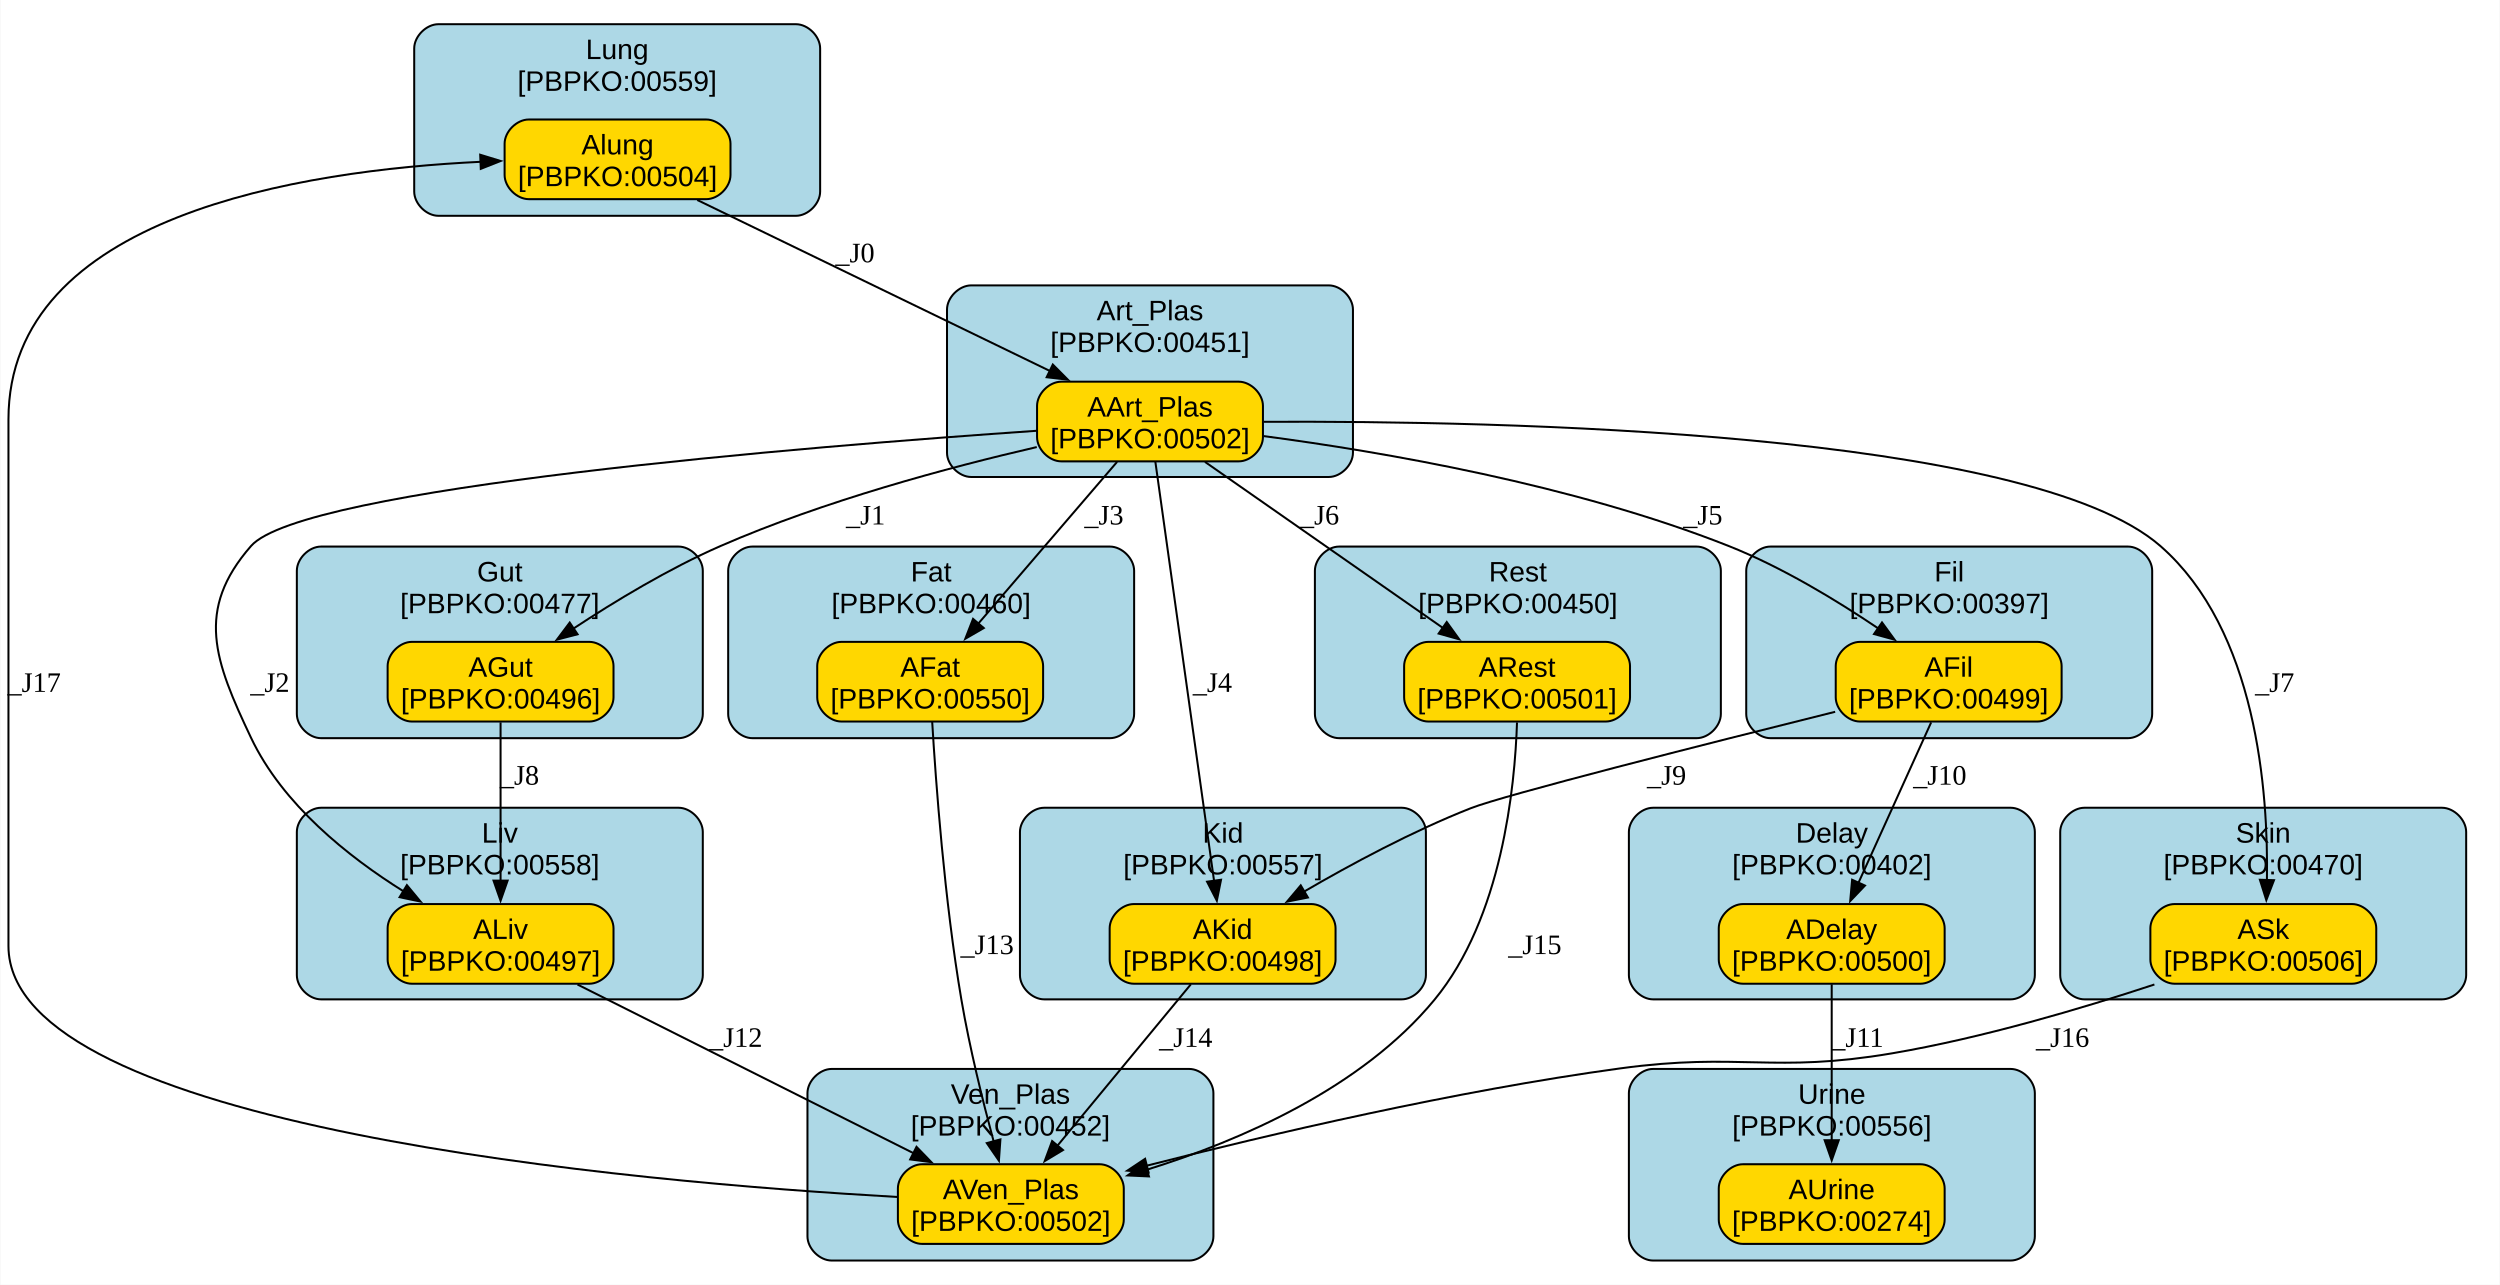
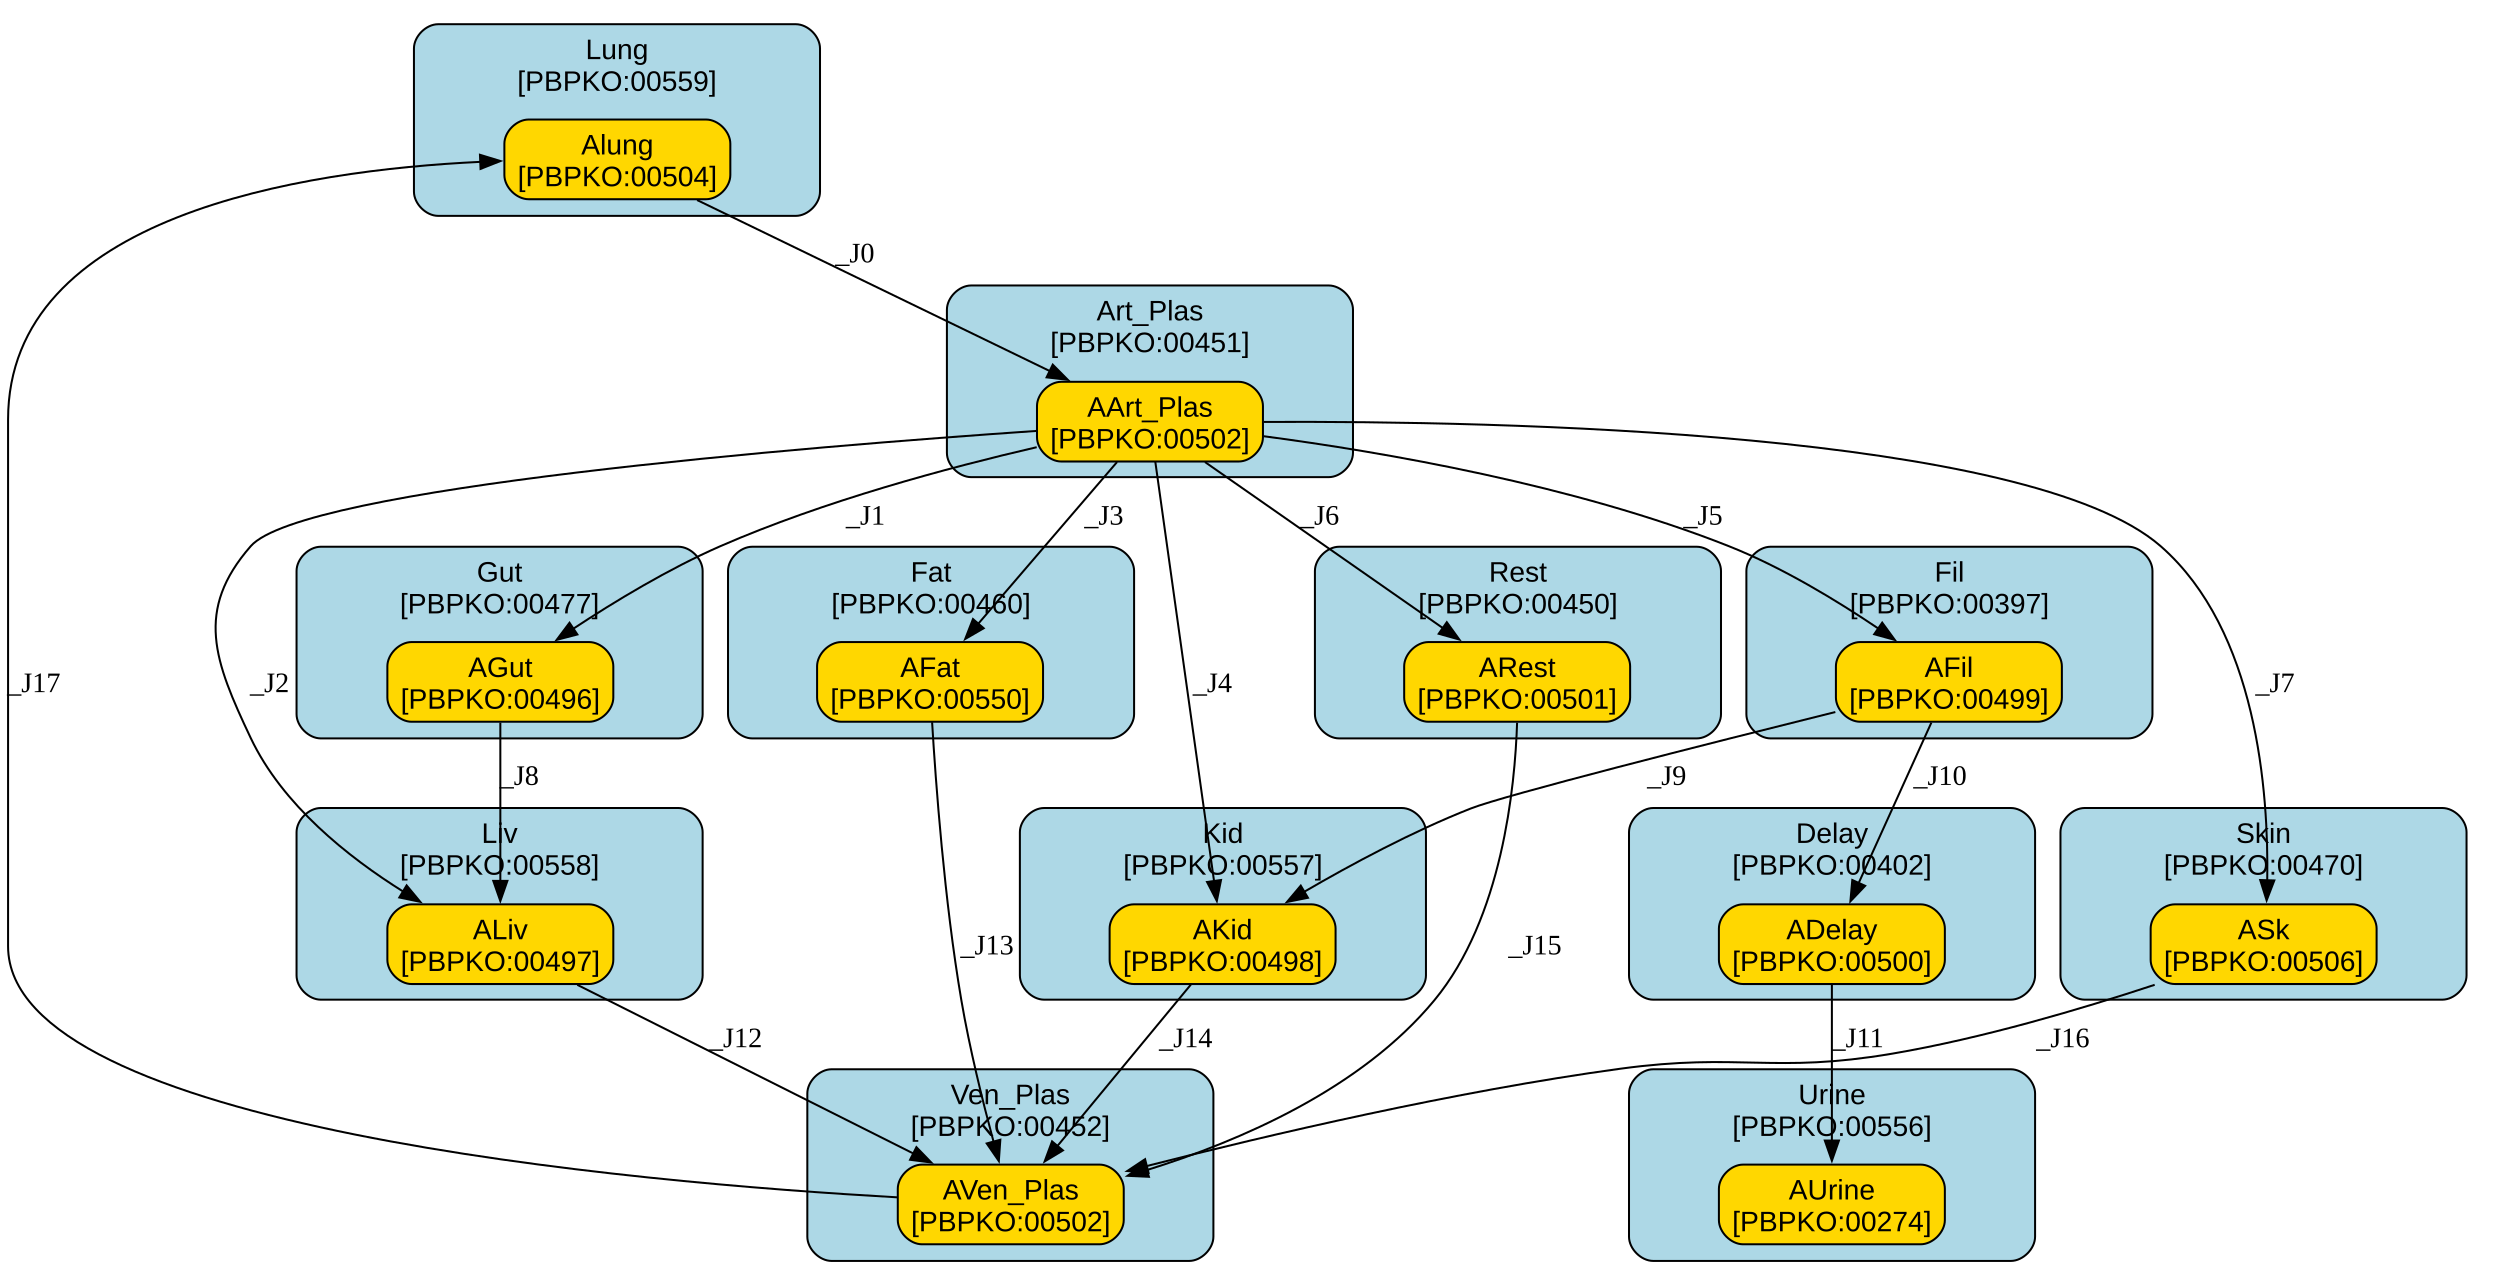
- <svg xmlns="http://www.w3.org/2000/svg" xmlns:xlink="http://www.w3.org/1999/xlink" width="504pt" height="259pt" viewBox="0.00 0.00 504.00 259.08">
+ <svg xmlns="http://www.w3.org/2000/svg" xmlns:xlink="http://www.w3.org/1999/xlink" width="504pt" height="259pt" viewBox="0.00 0.00 504.00 259.00">
  <g id="graph0" class="graph" transform="scale(0.406726 0.406726) rotate(0) translate(4 633)">
    <polygon fill="white" stroke="none" points="-4,4 -4,-633 1235.16,-633 1235.16,4 -4,4" />
    <g id="clust1" class="cluster">
      <g id="a_clust1">
        <a xlink:href="#compartment-Lung" xlink:title="Lung&#10;[PBPKO:00559]">
          <path fill="lightblue" stroke="black" d="M213.18,-526C213.18,-526 390.45,-526 390.45,-526 396.45,-526 402.45,-532 402.45,-538 402.45,-538 402.45,-609 402.45,-609 402.45,-615 396.45,-621 390.45,-621 390.45,-621 213.18,-621 213.18,-621 207.18,-621 201.18,-615 201.18,-609 201.18,-609 201.18,-538 201.18,-538 201.18,-532 207.18,-526 213.18,-526" />
-           <text text-anchor="middle" x="301.81" y="-603.7" font-family="Arial" font-size="14.00">Lung</text>
-           <text text-anchor="middle" x="301.81" y="-587.95" font-family="Arial" font-size="14.00">[PBPKO:00559]</text>
+           <text xml:space="preserve" text-anchor="middle" x="301.81" y="-603.7" font-family="Arial" font-size="14.00">Lung</text>
+           <text xml:space="preserve" text-anchor="middle" x="301.81" y="-587.95" font-family="Arial" font-size="14.00">[PBPKO:00559]</text>
        </a>
      </g>
    </g>
    <g id="clust2" class="cluster">
      <g id="a_clust2">
        <a xlink:href="#compartment-Skin" xlink:title="Skin&#10;[PBPKO:00470]">
          <path fill="lightblue" stroke="black" d="M1029.3,-137.5C1029.3,-137.5 1206.58,-137.5 1206.58,-137.5 1212.58,-137.5 1218.58,-143.5 1218.58,-149.5 1218.58,-149.5 1218.58,-220.5 1218.58,-220.5 1218.58,-226.5 1212.58,-232.5 1206.58,-232.5 1206.58,-232.5 1029.3,-232.5 1029.3,-232.5 1023.3,-232.5 1017.3,-226.5 1017.3,-220.5 1017.3,-220.5 1017.3,-149.5 1017.3,-149.5 1017.3,-143.5 1023.3,-137.5 1029.3,-137.5" />
-           <text text-anchor="middle" x="1117.94" y="-215.2" font-family="Arial" font-size="14.00">Skin</text>
-           <text text-anchor="middle" x="1117.94" y="-199.45" font-family="Arial" font-size="14.00">[PBPKO:00470]</text>
+           <text xml:space="preserve" text-anchor="middle" x="1117.94" y="-215.2" font-family="Arial" font-size="14.00">Skin</text>
+           <text xml:space="preserve" text-anchor="middle" x="1117.94" y="-199.45" font-family="Arial" font-size="14.00">[PBPKO:00470]</text>
        </a>
      </g>
    </g>
    <g id="clust3" class="cluster">
      <g id="a_clust3">
        <a xlink:href="#compartment-Ven_Plas" xlink:title="Ven_Plas&#10;[PBPKO:00452]">
          <path fill="lightblue" stroke="black" d="M408.16,-8C408.16,-8 585.44,-8 585.44,-8 591.44,-8 597.44,-14 597.44,-20 597.44,-20 597.44,-91 597.44,-91 597.44,-97 591.44,-103 585.44,-103 585.44,-103 408.16,-103 408.16,-103 402.16,-103 396.16,-97 396.16,-91 396.16,-91 396.16,-20 396.16,-20 396.16,-14 402.16,-8 408.16,-8" />
-           <text text-anchor="middle" x="496.8" y="-85.7" font-family="Arial" font-size="14.00">Ven_Plas</text>
-           <text text-anchor="middle" x="496.8" y="-69.95" font-family="Arial" font-size="14.00">[PBPKO:00452]</text>
+           <text xml:space="preserve" text-anchor="middle" x="496.8" y="-85.7" font-family="Arial" font-size="14.00">Ven_Plas</text>
+           <text xml:space="preserve" text-anchor="middle" x="496.8" y="-69.95" font-family="Arial" font-size="14.00">[PBPKO:00452]</text>
        </a>
      </g>
    </g>
    <g id="clust4" class="cluster">
      <g id="a_clust4">
        <a xlink:href="#compartment-Art_Plas" xlink:title="Art_Plas&#10;[PBPKO:00451]">
          <path fill="lightblue" stroke="black" d="M477.35,-396.5C477.35,-396.5 654.63,-396.5 654.63,-396.5 660.63,-396.5 666.63,-402.5 666.63,-408.5 666.63,-408.5 666.63,-479.5 666.63,-479.5 666.63,-485.5 660.63,-491.5 654.63,-491.5 654.63,-491.5 477.35,-491.5 477.35,-491.5 471.35,-491.5 465.35,-485.5 465.35,-479.5 465.35,-479.5 465.35,-408.5 465.35,-408.5 465.35,-402.5 471.35,-396.5 477.35,-396.5" />
-           <text text-anchor="middle" x="565.99" y="-474.2" font-family="Arial" font-size="14.00">Art_Plas</text>
-           <text text-anchor="middle" x="565.99" y="-458.45" font-family="Arial" font-size="14.00">[PBPKO:00451]</text>
+           <text xml:space="preserve" text-anchor="middle" x="565.99" y="-474.2" font-family="Arial" font-size="14.00">Art_Plas</text>
+           <text xml:space="preserve" text-anchor="middle" x="565.99" y="-458.45" font-family="Arial" font-size="14.00">[PBPKO:00451]</text>
        </a>
      </g>
    </g>
    <g id="clust5" class="cluster">
      <g id="a_clust5">
        <a xlink:href="#compartment-Gut" xlink:title="Gut&#10;[PBPKO:00477]">
          <path fill="lightblue" stroke="black" d="M154.99,-267C154.99,-267 332.27,-267 332.27,-267 338.27,-267 344.27,-273 344.27,-279 344.27,-279 344.27,-350 344.27,-350 344.27,-356 338.27,-362 332.27,-362 332.27,-362 154.99,-362 154.99,-362 148.99,-362 142.99,-356 142.99,-350 142.99,-350 142.99,-279 142.99,-279 142.99,-273 148.99,-267 154.99,-267" />
-           <text text-anchor="middle" x="243.63" y="-344.7" font-family="Arial" font-size="14.00">Gut</text>
-           <text text-anchor="middle" x="243.63" y="-328.95" font-family="Arial" font-size="14.00">[PBPKO:00477]</text>
+           <text xml:space="preserve" text-anchor="middle" x="243.63" y="-344.7" font-family="Arial" font-size="14.00">Gut</text>
+           <text xml:space="preserve" text-anchor="middle" x="243.63" y="-328.95" font-family="Arial" font-size="14.00">[PBPKO:00477]</text>
        </a>
      </g>
    </g>
    <g id="clust6" class="cluster">
      <g id="a_clust6">
        <a xlink:href="#compartment-Liv" xlink:title="Liv&#10;[PBPKO:00558]">
          <path fill="lightblue" stroke="black" d="M154.99,-137.5C154.99,-137.5 332.27,-137.5 332.27,-137.5 338.27,-137.5 344.27,-143.5 344.27,-149.5 344.27,-149.5 344.27,-220.5 344.27,-220.5 344.27,-226.5 338.27,-232.5 332.27,-232.5 332.27,-232.5 154.99,-232.5 154.99,-232.5 148.99,-232.5 142.99,-226.5 142.99,-220.5 142.99,-220.5 142.99,-149.5 142.99,-149.5 142.99,-143.5 148.99,-137.5 154.99,-137.5" />
-           <text text-anchor="middle" x="243.63" y="-215.2" font-family="Arial" font-size="14.00">Liv</text>
-           <text text-anchor="middle" x="243.63" y="-199.45" font-family="Arial" font-size="14.00">[PBPKO:00558]</text>
+           <text xml:space="preserve" text-anchor="middle" x="243.63" y="-215.2" font-family="Arial" font-size="14.00">Liv</text>
+           <text xml:space="preserve" text-anchor="middle" x="243.63" y="-199.45" font-family="Arial" font-size="14.00">[PBPKO:00558]</text>
        </a>
      </g>
    </g>
    <g id="clust7" class="cluster">
      <g id="a_clust7">
        <a xlink:href="#compartment-Fat" xlink:title="Fat&#10;[PBPKO:00460]">
          <path fill="lightblue" stroke="black" d="M368.85,-267C368.85,-267 546.13,-267 546.13,-267 552.13,-267 558.13,-273 558.13,-279 558.13,-279 558.13,-350 558.13,-350 558.13,-356 552.13,-362 546.13,-362 546.13,-362 368.85,-362 368.85,-362 362.85,-362 356.85,-356 356.85,-350 356.85,-350 356.85,-279 356.85,-279 356.85,-273 362.85,-267 368.85,-267" />
-           <text text-anchor="middle" x="457.49" y="-344.7" font-family="Arial" font-size="14.00">Fat</text>
-           <text text-anchor="middle" x="457.49" y="-328.95" font-family="Arial" font-size="14.00">[PBPKO:00460]</text>
+           <text xml:space="preserve" text-anchor="middle" x="457.49" y="-344.7" font-family="Arial" font-size="14.00">Fat</text>
+           <text xml:space="preserve" text-anchor="middle" x="457.49" y="-328.95" font-family="Arial" font-size="14.00">[PBPKO:00460]</text>
        </a>
      </g>
    </g>
    <g id="clust8" class="cluster">
      <g id="a_clust8">
        <a xlink:href="#compartment-Kid" xlink:title="Kid&#10;[PBPKO:00557]">
          <path fill="lightblue" stroke="black" d="M513.52,-137.5C513.52,-137.5 690.8,-137.5 690.8,-137.5 696.8,-137.5 702.8,-143.5 702.8,-149.5 702.8,-149.5 702.8,-220.5 702.8,-220.5 702.8,-226.5 696.8,-232.5 690.8,-232.5 690.8,-232.5 513.52,-232.5 513.52,-232.5 507.52,-232.5 501.52,-226.5 501.52,-220.5 501.52,-220.5 501.52,-149.5 501.52,-149.5 501.52,-143.5 507.52,-137.5 513.52,-137.5" />
-           <text text-anchor="middle" x="602.16" y="-215.2" font-family="Arial" font-size="14.00">Kid</text>
-           <text text-anchor="middle" x="602.16" y="-199.45" font-family="Arial" font-size="14.00">[PBPKO:00557]</text>
+           <text xml:space="preserve" text-anchor="middle" x="602.16" y="-215.2" font-family="Arial" font-size="14.00">Kid</text>
+           <text xml:space="preserve" text-anchor="middle" x="602.16" y="-199.45" font-family="Arial" font-size="14.00">[PBPKO:00557]</text>
        </a>
      </g>
    </g>
    <g id="clust9" class="cluster">
      <g id="a_clust9">
        <a xlink:href="#compartment-Fil" xlink:title="Fil&#10;[PBPKO:00397]">
          <path fill="lightblue" stroke="black" d="M873.62,-267C873.62,-267 1050.9,-267 1050.9,-267 1056.9,-267 1062.9,-273 1062.9,-279 1062.9,-279 1062.9,-350 1062.9,-350 1062.9,-356 1056.9,-362 1050.9,-362 1050.9,-362 873.62,-362 873.62,-362 867.62,-362 861.62,-356 861.62,-350 861.62,-350 861.62,-279 861.62,-279 861.62,-273 867.62,-267 873.62,-267" />
-           <text text-anchor="middle" x="962.26" y="-344.7" font-family="Arial" font-size="14.00">Fil</text>
-           <text text-anchor="middle" x="962.26" y="-328.95" font-family="Arial" font-size="14.00">[PBPKO:00397]</text>
+           <text xml:space="preserve" text-anchor="middle" x="962.26" y="-344.7" font-family="Arial" font-size="14.00">Fil</text>
+           <text xml:space="preserve" text-anchor="middle" x="962.26" y="-328.95" font-family="Arial" font-size="14.00">[PBPKO:00397]</text>
        </a>
      </g>
    </g>
    <g id="clust10" class="cluster">
      <g id="a_clust10">
        <a xlink:href="#compartment-Rest" xlink:title="Rest&#10;[PBPKO:00450]">
          <path fill="lightblue" stroke="black" d="M659.76,-267C659.76,-267 837.04,-267 837.04,-267 843.04,-267 849.04,-273 849.04,-279 849.04,-279 849.04,-350 849.04,-350 849.04,-356 843.04,-362 837.04,-362 837.04,-362 659.76,-362 659.76,-362 653.76,-362 647.76,-356 647.76,-350 647.76,-350 647.76,-279 647.76,-279 647.76,-273 653.76,-267 659.76,-267" />
-           <text text-anchor="middle" x="748.4" y="-344.7" font-family="Arial" font-size="14.00">Rest</text>
-           <text text-anchor="middle" x="748.4" y="-328.95" font-family="Arial" font-size="14.00">[PBPKO:00450]</text>
+           <text xml:space="preserve" text-anchor="middle" x="748.4" y="-344.7" font-family="Arial" font-size="14.00">Rest</text>
+           <text xml:space="preserve" text-anchor="middle" x="748.4" y="-328.95" font-family="Arial" font-size="14.00">[PBPKO:00450]</text>
        </a>
      </g>
    </g>
    <g id="clust11" class="cluster">
      <g id="a_clust11">
        <a xlink:href="#compartment-Delay" xlink:title="Delay&#10;[PBPKO:00402]">
          <path fill="lightblue" stroke="black" d="M815.44,-137.5C815.44,-137.5 992.72,-137.5 992.72,-137.5 998.72,-137.5 1004.72,-143.5 1004.72,-149.5 1004.72,-149.5 1004.72,-220.5 1004.72,-220.5 1004.72,-226.5 998.72,-232.5 992.72,-232.5 992.72,-232.5 815.44,-232.5 815.44,-232.5 809.44,-232.5 803.44,-226.5 803.44,-220.5 803.44,-220.5 803.44,-149.5 803.44,-149.5 803.44,-143.5 809.44,-137.5 815.44,-137.5" />
-           <text text-anchor="middle" x="904.08" y="-215.2" font-family="Arial" font-size="14.00">Delay</text>
-           <text text-anchor="middle" x="904.08" y="-199.45" font-family="Arial" font-size="14.00">[PBPKO:00402]</text>
+           <text xml:space="preserve" text-anchor="middle" x="904.08" y="-215.2" font-family="Arial" font-size="14.00">Delay</text>
+           <text xml:space="preserve" text-anchor="middle" x="904.08" y="-199.45" font-family="Arial" font-size="14.00">[PBPKO:00402]</text>
        </a>
      </g>
    </g>
    <g id="clust12" class="cluster">
      <g id="a_clust12">
        <a xlink:href="#compartment-Urine" xlink:title="Urine&#10;[PBPKO:00556]">
          <path fill="lightblue" stroke="black" d="M815.44,-8C815.44,-8 992.72,-8 992.72,-8 998.72,-8 1004.72,-14 1004.72,-20 1004.72,-20 1004.72,-91 1004.72,-91 1004.72,-97 998.72,-103 992.72,-103 992.72,-103 815.44,-103 815.44,-103 809.44,-103 803.44,-97 803.44,-91 803.44,-91 803.44,-20 803.44,-20 803.44,-14 809.44,-8 815.44,-8" />
-           <text text-anchor="middle" x="904.08" y="-85.7" font-family="Arial" font-size="14.00">Urine</text>
-           <text text-anchor="middle" x="904.08" y="-69.95" font-family="Arial" font-size="14.00">[PBPKO:00556]</text>
+           <text xml:space="preserve" text-anchor="middle" x="904.08" y="-85.7" font-family="Arial" font-size="14.00">Urine</text>
+           <text xml:space="preserve" text-anchor="middle" x="904.08" y="-69.95" font-family="Arial" font-size="14.00">[PBPKO:00556]</text>
        </a>
      </g>
    </g>
    <g id="node1" class="node">
      <g id="a_node1">
        <a xlink:href="#species-Alung" xlink:title="Alung&#10;[PBPKO:00504]">
          <path fill="gold" stroke="black" d="M346,-573.75C346,-573.75 258,-573.75 258,-573.75 252,-573.75 246,-567.75 246,-561.75 246,-561.75 246,-546.25 246,-546.25 246,-540.25 252,-534.25 258,-534.25 258,-534.25 346,-534.25 346,-534.25 352,-534.25 358,-540.25 358,-546.25 358,-546.25 358,-561.75 358,-561.75 358,-567.75 352,-573.75 346,-573.75" />
-           <text text-anchor="middle" x="302" y="-556.45" font-family="Arial" font-size="14.00">Alung</text>
-           <text text-anchor="middle" x="302" y="-540.7" font-family="Arial" font-size="14.00">[PBPKO:00504]</text>
+           <text xml:space="preserve" text-anchor="middle" x="302" y="-556.45" font-family="Arial" font-size="14.00">Alung</text>
+           <text xml:space="preserve" text-anchor="middle" x="302" y="-540.7" font-family="Arial" font-size="14.00">[PBPKO:00504]</text>
        </a>
      </g>
    </g>
    <g id="node4" class="node">
      <g id="a_node4">
        <a xlink:href="#species-AArt_Plas" xlink:title="AArt_Plas&#10;[PBPKO:00502]">
          <path fill="gold" stroke="black" d="M610,-443.75C610,-443.75 522,-443.75 522,-443.75 516,-443.75 510,-437.75 510,-431.75 510,-431.75 510,-416.25 510,-416.25 510,-410.25 516,-404.25 522,-404.25 522,-404.25 610,-404.25 610,-404.25 616,-404.25 622,-410.25 622,-416.25 622,-416.25 622,-431.75 622,-431.75 622,-437.75 616,-443.75 610,-443.75" />
-           <text text-anchor="middle" x="566" y="-426.45" font-family="Arial" font-size="14.00">AArt_Plas</text>
-           <text text-anchor="middle" x="566" y="-410.7" font-family="Arial" font-size="14.00">[PBPKO:00502]</text>
+           <text xml:space="preserve" text-anchor="middle" x="566" y="-426.45" font-family="Arial" font-size="14.00">AArt_Plas</text>
+           <text xml:space="preserve" text-anchor="middle" x="566" y="-410.7" font-family="Arial" font-size="14.00">[PBPKO:00502]</text>
        </a>
      </g>
    </g>
    <g id="edge1" class="edge">
      <path fill="none" stroke="black" d="M341.52,-533.84C388.22,-511.2 465.94,-473.51 516.58,-448.96" />
      <polygon fill="black" stroke="black" points="517.81,-452.26 525.28,-444.74 514.75,-445.96 517.81,-452.26" />
-       <text text-anchor="middle" x="419.73" y="-502.95" font-family="Times New Roman,serif" font-size="14.00">_J0</text>
+       <text xml:space="preserve" text-anchor="middle" x="419.73" y="-502.95" font-family="Times New Roman,serif" font-size="14.00">_J0</text>
    </g>
    <g id="node2" class="node">
      <g id="a_node2">
        <a xlink:href="#species-ASk" xlink:title="ASk&#10;[PBPKO:00506]">
          <path fill="gold" stroke="black" d="M1162,-184.75C1162,-184.75 1074,-184.75 1074,-184.75 1068,-184.75 1062,-178.75 1062,-172.75 1062,-172.75 1062,-157.25 1062,-157.25 1062,-151.25 1068,-145.25 1074,-145.25 1074,-145.25 1162,-145.25 1162,-145.25 1168,-145.25 1174,-151.25 1174,-157.25 1174,-157.25 1174,-172.75 1174,-172.75 1174,-178.75 1168,-184.75 1162,-184.75" />
-           <text text-anchor="middle" x="1118" y="-167.45" font-family="Arial" font-size="14.00">ASk</text>
-           <text text-anchor="middle" x="1118" y="-151.7" font-family="Arial" font-size="14.00">[PBPKO:00506]</text>
+           <text xml:space="preserve" text-anchor="middle" x="1118" y="-167.45" font-family="Arial" font-size="14.00">ASk</text>
+           <text xml:space="preserve" text-anchor="middle" x="1118" y="-151.7" font-family="Arial" font-size="14.00">[PBPKO:00506]</text>
        </a>
      </g>
    </g>
    <g id="node3" class="node">
      <g id="a_node3">
        <a xlink:href="#species-AVen_Plas" xlink:title="AVen_Plas&#10;[PBPKO:00502]">
          <path fill="gold" stroke="black" d="M541,-55.75C541,-55.75 453,-55.75 453,-55.75 447,-55.75 441,-49.75 441,-43.75 441,-43.75 441,-28.25 441,-28.25 441,-22.25 447,-16.25 453,-16.25 453,-16.25 541,-16.25 541,-16.25 547,-16.25 553,-22.25 553,-28.25 553,-28.25 553,-43.75 553,-43.75 553,-49.75 547,-55.75 541,-55.75" />
-           <text text-anchor="middle" x="497" y="-38.45" font-family="Arial" font-size="14.00">AVen_Plas</text>
-           <text text-anchor="middle" x="497" y="-22.7" font-family="Arial" font-size="14.00">[PBPKO:00502]</text>
+           <text xml:space="preserve" text-anchor="middle" x="497" y="-38.45" font-family="Arial" font-size="14.00">AVen_Plas</text>
+           <text xml:space="preserve" text-anchor="middle" x="497" y="-22.7" font-family="Arial" font-size="14.00">[PBPKO:00502]</text>
        </a>
      </g>
    </g>
    <g id="edge2" class="edge">
      <path fill="none" stroke="black" d="M1064,-144.87C1027.73,-132.89 978.59,-118.34 934,-110.75 874.76,-100.67 858.54,-111.38 799,-103.25 717.39,-92.11 625.11,-70.52 564.27,-55.01" />
      <polygon fill="black" stroke="black" points="565.31,-51.66 554.75,-52.57 563.57,-58.44 565.31,-51.66" />
-       <text text-anchor="middle" x="1018.49" y="-113.95" font-family="Times New Roman,serif" font-size="14.00">_J16</text>
+       <text xml:space="preserve" text-anchor="middle" x="1018.49" y="-113.95" font-family="Times New Roman,serif" font-size="14.00">_J16</text>
    </g>
    <g id="edge3" class="edge">
      <path fill="none" stroke="black" d="M440.95,-39.51C310.98,-46.85 0,-73.83 0,-164 0,-425 0,-425 0,-425 0,-526.06 145.14,-548.52 234.18,-552.78" />
      <polygon fill="black" stroke="black" points="233.9,-556.28 244.04,-553.18 234.19,-549.28 233.9,-556.28" />
-       <text text-anchor="middle" x="12.75" y="-289.95" font-family="Times New Roman,serif" font-size="14.00">_J17</text>
+       <text xml:space="preserve" text-anchor="middle" x="12.75" y="-289.95" font-family="Times New Roman,serif" font-size="14.00">_J17</text>
    </g>
    <g id="edge4" class="edge">
      <path fill="none" stroke="black" d="M622.33,-423.86C739.05,-424.44 1001.87,-419.21 1067,-362.25 1114.72,-320.52 1120.54,-240.4 1119.79,-196.54" />
      <polygon fill="black" stroke="black" points="1123.3,-196.59 1119.49,-186.7 1116.3,-196.81 1123.3,-196.59" />
-       <text text-anchor="middle" x="1123.63" y="-289.95" font-family="Times New Roman,serif" font-size="14.00">_J7</text>
+       <text xml:space="preserve" text-anchor="middle" x="1123.63" y="-289.95" font-family="Times New Roman,serif" font-size="14.00">_J7</text>
    </g>
    <g id="node5" class="node">
      <g id="a_node5">
        <a xlink:href="#species-AGut" xlink:title="AGut&#10;[PBPKO:00496]">
          <path fill="gold" stroke="black" d="M288,-314.75C288,-314.75 200,-314.75 200,-314.75 194,-314.75 188,-308.75 188,-302.75 188,-302.75 188,-287.25 188,-287.25 188,-281.25 194,-275.25 200,-275.25 200,-275.25 288,-275.25 288,-275.25 294,-275.25 300,-281.25 300,-287.25 300,-287.25 300,-302.75 300,-302.75 300,-308.75 294,-314.75 288,-314.75" />
-           <text text-anchor="middle" x="244" y="-297.45" font-family="Arial" font-size="14.00">AGut</text>
-           <text text-anchor="middle" x="244" y="-281.7" font-family="Arial" font-size="14.00">[PBPKO:00496]</text>
+           <text xml:space="preserve" text-anchor="middle" x="244" y="-297.45" font-family="Arial" font-size="14.00">AGut</text>
+           <text xml:space="preserve" text-anchor="middle" x="244" y="-281.7" font-family="Arial" font-size="14.00">[PBPKO:00496]</text>
        </a>
      </g>
    </g>
    <g id="edge5" class="edge">
      <path fill="none" stroke="black" d="M509.86,-411.34C466.07,-401.22 404.27,-384.65 353,-362.25 327.42,-351.07 300.61,-334.84 279.98,-321.25" />
      <polygon fill="black" stroke="black" points="282.18,-318.51 271.93,-315.85 278.29,-324.33 282.18,-318.51" />
-       <text text-anchor="middle" x="424.99" y="-372.95" font-family="Times New Roman,serif" font-size="14.00">_J1</text>
+       <text xml:space="preserve" text-anchor="middle" x="424.99" y="-372.95" font-family="Times New Roman,serif" font-size="14.00">_J1</text>
    </g>
    <g id="node6" class="node">
      <g id="a_node6">
        <a xlink:href="#species-ALiv" xlink:title="ALiv&#10;[PBPKO:00497]">
          <path fill="gold" stroke="black" d="M288,-184.75C288,-184.75 200,-184.75 200,-184.75 194,-184.75 188,-178.75 188,-172.75 188,-172.75 188,-157.25 188,-157.25 188,-151.25 194,-145.25 200,-145.25 200,-145.25 288,-145.25 288,-145.25 294,-145.25 300,-151.25 300,-157.25 300,-157.25 300,-172.75 300,-172.75 300,-178.75 294,-184.75 288,-184.75" />
-           <text text-anchor="middle" x="244" y="-167.45" font-family="Arial" font-size="14.00">ALiv</text>
-           <text text-anchor="middle" x="244" y="-151.7" font-family="Arial" font-size="14.00">[PBPKO:00497]</text>
+           <text xml:space="preserve" text-anchor="middle" x="244" y="-167.45" font-family="Arial" font-size="14.00">ALiv</text>
+           <text xml:space="preserve" text-anchor="middle" x="244" y="-151.7" font-family="Arial" font-size="14.00">[PBPKO:00497]</text>
        </a>
      </g>
    </g>
    <g id="edge6" class="edge">
      <path fill="none" stroke="black" d="M509.92,-419.42C395.87,-411.58 145.55,-391.23 120.25,-362.25 92.48,-330.44 102.17,-305.4 120.25,-267.25 135.93,-234.15 168.32,-208.28 196.03,-190.97" />
      <polygon fill="black" stroke="black" points="197.55,-194.14 204.31,-185.99 193.93,-188.15 197.55,-194.14" />
-       <text text-anchor="middle" x="129.62" y="-289.95" font-family="Times New Roman,serif" font-size="14.00">_J2</text>
+       <text xml:space="preserve" text-anchor="middle" x="129.62" y="-289.95" font-family="Times New Roman,serif" font-size="14.00">_J2</text>
    </g>
    <g id="node7" class="node">
      <g id="a_node7">
        <a xlink:href="#species-AFat" xlink:title="AFat&#10;[PBPKO:00550]">
          <path fill="gold" stroke="black" d="M501,-314.75C501,-314.75 413,-314.75 413,-314.75 407,-314.75 401,-308.75 401,-302.75 401,-302.75 401,-287.25 401,-287.25 401,-281.25 407,-275.25 413,-275.25 413,-275.25 501,-275.25 501,-275.25 507,-275.25 513,-281.25 513,-287.25 513,-287.25 513,-302.75 513,-302.75 513,-308.75 507,-314.75 501,-314.75" />
-           <text text-anchor="middle" x="457" y="-297.45" font-family="Arial" font-size="14.00">AFat</text>
-           <text text-anchor="middle" x="457" y="-281.7" font-family="Arial" font-size="14.00">[PBPKO:00550]</text>
+           <text xml:space="preserve" text-anchor="middle" x="457" y="-297.45" font-family="Arial" font-size="14.00">AFat</text>
+           <text xml:space="preserve" text-anchor="middle" x="457" y="-281.7" font-family="Arial" font-size="14.00">[PBPKO:00550]</text>
        </a>
      </g>
    </g>
    <g id="edge7" class="edge">
      <path fill="none" stroke="black" d="M549.68,-403.99C531.38,-382.66 501.54,-347.89 480.67,-323.58" />
      <polygon fill="black" stroke="black" points="483.58,-321.6 474.42,-316.29 478.27,-326.16 483.58,-321.6" />
-       <text text-anchor="middle" x="543.17" y="-372.95" font-family="Times New Roman,serif" font-size="14.00">_J3</text>
+       <text xml:space="preserve" text-anchor="middle" x="543.17" y="-372.95" font-family="Times New Roman,serif" font-size="14.00">_J3</text>
    </g>
    <g id="node8" class="node">
      <g id="a_node8">
        <a xlink:href="#species-AKid" xlink:title="AKid&#10;[PBPKO:00498]">
          <path fill="gold" stroke="black" d="M646,-184.75C646,-184.75 558,-184.75 558,-184.75 552,-184.75 546,-178.75 546,-172.75 546,-172.75 546,-157.25 546,-157.25 546,-151.25 552,-145.25 558,-145.25 558,-145.25 646,-145.25 646,-145.25 652,-145.25 658,-151.25 658,-157.25 658,-157.25 658,-172.75 658,-172.75 658,-178.75 652,-184.75 646,-184.75" />
-           <text text-anchor="middle" x="602" y="-167.45" font-family="Arial" font-size="14.00">AKid</text>
-           <text text-anchor="middle" x="602" y="-151.7" font-family="Arial" font-size="14.00">[PBPKO:00498]</text>
+           <text xml:space="preserve" text-anchor="middle" x="602" y="-167.45" font-family="Arial" font-size="14.00">AKid</text>
+           <text xml:space="preserve" text-anchor="middle" x="602" y="-151.7" font-family="Arial" font-size="14.00">[PBPKO:00498]</text>
        </a>
      </g>
    </g>
    <g id="edge8" class="edge">
      <path fill="none" stroke="black" d="M568.65,-404.1C574.84,-359.92 590.3,-249.55 597.79,-196.04" />
      <polygon fill="black" stroke="black" points="601.22,-196.81 599.14,-186.42 594.29,-195.84 601.22,-196.81" />
-       <text text-anchor="middle" x="596.95" y="-289.95" font-family="Times New Roman,serif" font-size="14.00">_J4</text>
+       <text xml:space="preserve" text-anchor="middle" x="596.95" y="-289.95" font-family="Times New Roman,serif" font-size="14.00">_J4</text>
    </g>
    <g id="node9" class="node">
      <g id="a_node9">
        <a xlink:href="#species-AFil" xlink:title="AFil&#10;[PBPKO:00499]">
          <path fill="gold" stroke="black" d="M1006,-314.75C1006,-314.75 918,-314.75 918,-314.75 912,-314.75 906,-308.75 906,-302.75 906,-302.75 906,-287.25 906,-287.25 906,-281.25 912,-275.25 918,-275.25 918,-275.25 1006,-275.25 1006,-275.25 1012,-275.25 1018,-281.25 1018,-287.25 1018,-287.25 1018,-302.75 1018,-302.75 1018,-308.75 1012,-314.75 1006,-314.75" />
-           <text text-anchor="middle" x="962" y="-297.45" font-family="Arial" font-size="14.00">AFil</text>
-           <text text-anchor="middle" x="962" y="-281.7" font-family="Arial" font-size="14.00">[PBPKO:00499]</text>
+           <text xml:space="preserve" text-anchor="middle" x="962" y="-297.45" font-family="Arial" font-size="14.00">AFil</text>
+           <text xml:space="preserve" text-anchor="middle" x="962" y="-281.7" font-family="Arial" font-size="14.00">[PBPKO:00499]</text>
        </a>
      </g>
    </g>
    <g id="edge9" class="edge">
      <path fill="none" stroke="black" d="M622.37,-416.78C681.45,-408.95 776.18,-392.7 853,-362.25 879.3,-351.82 906.5,-335.3 927.15,-321.37" />
      <polygon fill="black" stroke="black" points="928.94,-324.39 935.19,-315.83 924.97,-318.62 928.94,-324.39" />
-       <text text-anchor="middle" x="840.12" y="-372.95" font-family="Times New Roman,serif" font-size="14.00">_J5</text>
+       <text xml:space="preserve" text-anchor="middle" x="840.12" y="-372.95" font-family="Times New Roman,serif" font-size="14.00">_J5</text>
    </g>
    <g id="node10" class="node">
      <g id="a_node10">
        <a xlink:href="#species-ARest" xlink:title="ARest&#10;[PBPKO:00501]">
          <path fill="gold" stroke="black" d="M792,-314.75C792,-314.75 704,-314.75 704,-314.75 698,-314.75 692,-308.75 692,-302.75 692,-302.75 692,-287.25 692,-287.25 692,-281.25 698,-275.25 704,-275.25 704,-275.25 792,-275.25 792,-275.25 798,-275.25 804,-281.25 804,-287.25 804,-287.25 804,-302.75 804,-302.75 804,-308.75 798,-314.75 792,-314.75" />
-           <text text-anchor="middle" x="748" y="-297.45" font-family="Arial" font-size="14.00">ARest</text>
-           <text text-anchor="middle" x="748" y="-281.7" font-family="Arial" font-size="14.00">[PBPKO:00501]</text>
+           <text xml:space="preserve" text-anchor="middle" x="748" y="-297.45" font-family="Arial" font-size="14.00">ARest</text>
+           <text xml:space="preserve" text-anchor="middle" x="748" y="-281.7" font-family="Arial" font-size="14.00">[PBPKO:00501]</text>
        </a>
      </g>
    </g>
    <g id="edge10" class="edge">
      <path fill="none" stroke="black" d="M593.25,-403.99C624.61,-382.1 676.27,-346.05 711.19,-321.68" />
      <polygon fill="black" stroke="black" points="713.13,-324.6 719.33,-316.01 709.12,-318.86 713.13,-324.6" />
-       <text text-anchor="middle" x="650.07" y="-372.95" font-family="Times New Roman,serif" font-size="14.00">_J6</text>
+       <text xml:space="preserve" text-anchor="middle" x="650.07" y="-372.95" font-family="Times New Roman,serif" font-size="14.00">_J6</text>
    </g>
    <g id="edge11" class="edge">
      <path fill="none" stroke="black" d="M244,-274.84C244,-254.07 244,-220.66 244,-196.33" />
      <polygon fill="black" stroke="black" points="247.5,-196.39 244,-186.39 240.5,-196.39 247.5,-196.39" />
-       <text text-anchor="middle" x="253.38" y="-243.95" font-family="Times New Roman,serif" font-size="14.00">_J8</text>
+       <text xml:space="preserve" text-anchor="middle" x="253.38" y="-243.95" font-family="Times New Roman,serif" font-size="14.00">_J8</text>
    </g>
    <g id="edge12" class="edge">
      <path fill="none" stroke="black" d="M282.15,-144.85C326.65,-122.51 400.28,-85.55 448.72,-61.24" />
      <polygon fill="black" stroke="black" points="450.23,-64.39 457.6,-56.78 447.09,-58.14 450.23,-64.39" />
-       <text text-anchor="middle" x="360.59" y="-113.95" font-family="Times New Roman,serif" font-size="14.00">_J12</text>
+       <text xml:space="preserve" text-anchor="middle" x="360.59" y="-113.95" font-family="Times New Roman,serif" font-size="14.00">_J12</text>
    </g>
    <g id="edge13" class="edge">
      <path fill="none" stroke="black" d="M458.01,-275.06C459.78,-245.48 464.08,-186.58 472.5,-137.25 476.56,-113.44 483.14,-86.92 488.46,-67.13" />
      <polygon fill="black" stroke="black" points="491.83,-68.08 491.09,-57.51 485.08,-66.23 491.83,-68.08" />
-       <text text-anchor="middle" x="485.25" y="-159.95" font-family="Times New Roman,serif" font-size="14.00">_J13</text>
+       <text xml:space="preserve" text-anchor="middle" x="485.25" y="-159.95" font-family="Times New Roman,serif" font-size="14.00">_J13</text>
    </g>
    <g id="edge14" class="edge">
      <path fill="none" stroke="black" d="M586.28,-144.99C568.73,-123.76 540.15,-89.19 520.07,-64.9" />
      <polygon fill="black" stroke="black" points="522.86,-62.79 513.79,-57.31 517.47,-67.25 522.86,-62.79" />
-       <text text-anchor="middle" x="583.72" y="-113.95" font-family="Times New Roman,serif" font-size="14.00">_J14</text>
+       <text xml:space="preserve" text-anchor="middle" x="583.72" y="-113.95" font-family="Times New Roman,serif" font-size="14.00">_J14</text>
    </g>
    <g id="edge15" class="edge">
      <path fill="none" stroke="black" d="M905.71,-280.08C841.1,-264 741.84,-238.87 725,-232.25 696.26,-220.95 665.69,-204.51 642.21,-190.83" />
      <polygon fill="black" stroke="black" points="644.3,-188 633.91,-185.93 640.74,-194.03 644.3,-188" />
-       <text text-anchor="middle" x="822.13" y="-243.95" font-family="Times New Roman,serif" font-size="14.00">_J9</text>
+       <text xml:space="preserve" text-anchor="middle" x="822.13" y="-243.95" font-family="Times New Roman,serif" font-size="14.00">_J9</text>
    </g>
    <g id="node11" class="node">
      <g id="a_node11">
        <a xlink:href="#species-ADelay" xlink:title="ADelay&#10;[PBPKO:00500]">
          <path fill="gold" stroke="black" d="M948,-184.75C948,-184.75 860,-184.75 860,-184.75 854,-184.75 848,-178.75 848,-172.75 848,-172.75 848,-157.25 848,-157.25 848,-151.25 854,-145.25 860,-145.25 860,-145.25 948,-145.25 948,-145.25 954,-145.25 960,-151.25 960,-157.25 960,-157.25 960,-172.75 960,-172.75 960,-178.75 954,-184.75 948,-184.75" />
-           <text text-anchor="middle" x="904" y="-167.45" font-family="Arial" font-size="14.00">ADelay</text>
-           <text text-anchor="middle" x="904" y="-151.7" font-family="Arial" font-size="14.00">[PBPKO:00500]</text>
+           <text xml:space="preserve" text-anchor="middle" x="904" y="-167.45" font-family="Arial" font-size="14.00">ADelay</text>
+           <text xml:space="preserve" text-anchor="middle" x="904" y="-151.7" font-family="Arial" font-size="14.00">[PBPKO:00500]</text>
        </a>
      </g>
    </g>
    <g id="edge16" class="edge">
      <path fill="none" stroke="black" d="M953.32,-274.84C943.78,-253.79 928.35,-219.74 917.29,-195.33" />
      <polygon fill="black" stroke="black" points="920.49,-193.92 913.18,-186.25 914.12,-196.81 920.49,-193.92" />
-       <text text-anchor="middle" x="957.61" y="-243.95" font-family="Times New Roman,serif" font-size="14.00">_J10</text>
+       <text xml:space="preserve" text-anchor="middle" x="957.61" y="-243.95" font-family="Times New Roman,serif" font-size="14.00">_J10</text>
    </g>
    <g id="edge17" class="edge">
      <path fill="none" stroke="black" d="M747.97,-274.81C746.94,-242.75 740.51,-177.8 707,-137.25 670.79,-93.43 610.93,-67.49 564.37,-53.02" />
      <polygon fill="black" stroke="black" points="565.48,-49.7 554.9,-50.19 563.48,-56.4 565.48,-49.7" />
-       <text text-anchor="middle" x="756.82" y="-159.95" font-family="Times New Roman,serif" font-size="14.00">_J15</text>
+       <text xml:space="preserve" text-anchor="middle" x="756.82" y="-159.95" font-family="Times New Roman,serif" font-size="14.00">_J15</text>
    </g>
    <g id="node12" class="node">
      <g id="a_node12">
        <a xlink:href="#species-AUrine" xlink:title="AUrine&#10;[PBPKO:00274]">
          <path fill="gold" stroke="black" d="M948,-55.75C948,-55.75 860,-55.75 860,-55.75 854,-55.75 848,-49.75 848,-43.75 848,-43.75 848,-28.25 848,-28.25 848,-22.25 854,-16.25 860,-16.25 860,-16.25 948,-16.25 948,-16.25 954,-16.25 960,-22.25 960,-28.25 960,-28.25 960,-43.75 960,-43.75 960,-49.75 954,-55.75 948,-55.75" />
-           <text text-anchor="middle" x="904" y="-38.45" font-family="Arial" font-size="14.00">AUrine</text>
-           <text text-anchor="middle" x="904" y="-22.7" font-family="Arial" font-size="14.00">[PBPKO:00274]</text>
+           <text xml:space="preserve" text-anchor="middle" x="904" y="-38.45" font-family="Arial" font-size="14.00">AUrine</text>
+           <text xml:space="preserve" text-anchor="middle" x="904" y="-22.7" font-family="Arial" font-size="14.00">[PBPKO:00274]</text>
        </a>
      </g>
    </g>
    <g id="edge18" class="edge">
      <path fill="none" stroke="black" d="M904,-144.99C904,-124.51 904,-91.61 904,-67.51" />
      <polygon fill="black" stroke="black" points="907.5,-67.66 904,-57.66 900.5,-67.66 907.5,-67.66" />
-       <text text-anchor="middle" x="916.75" y="-113.95" font-family="Times New Roman,serif" font-size="14.00">_J11</text>
+       <text xml:space="preserve" text-anchor="middle" x="916.75" y="-113.95" font-family="Times New Roman,serif" font-size="14.00">_J11</text>
    </g>
  </g>
</svg>
